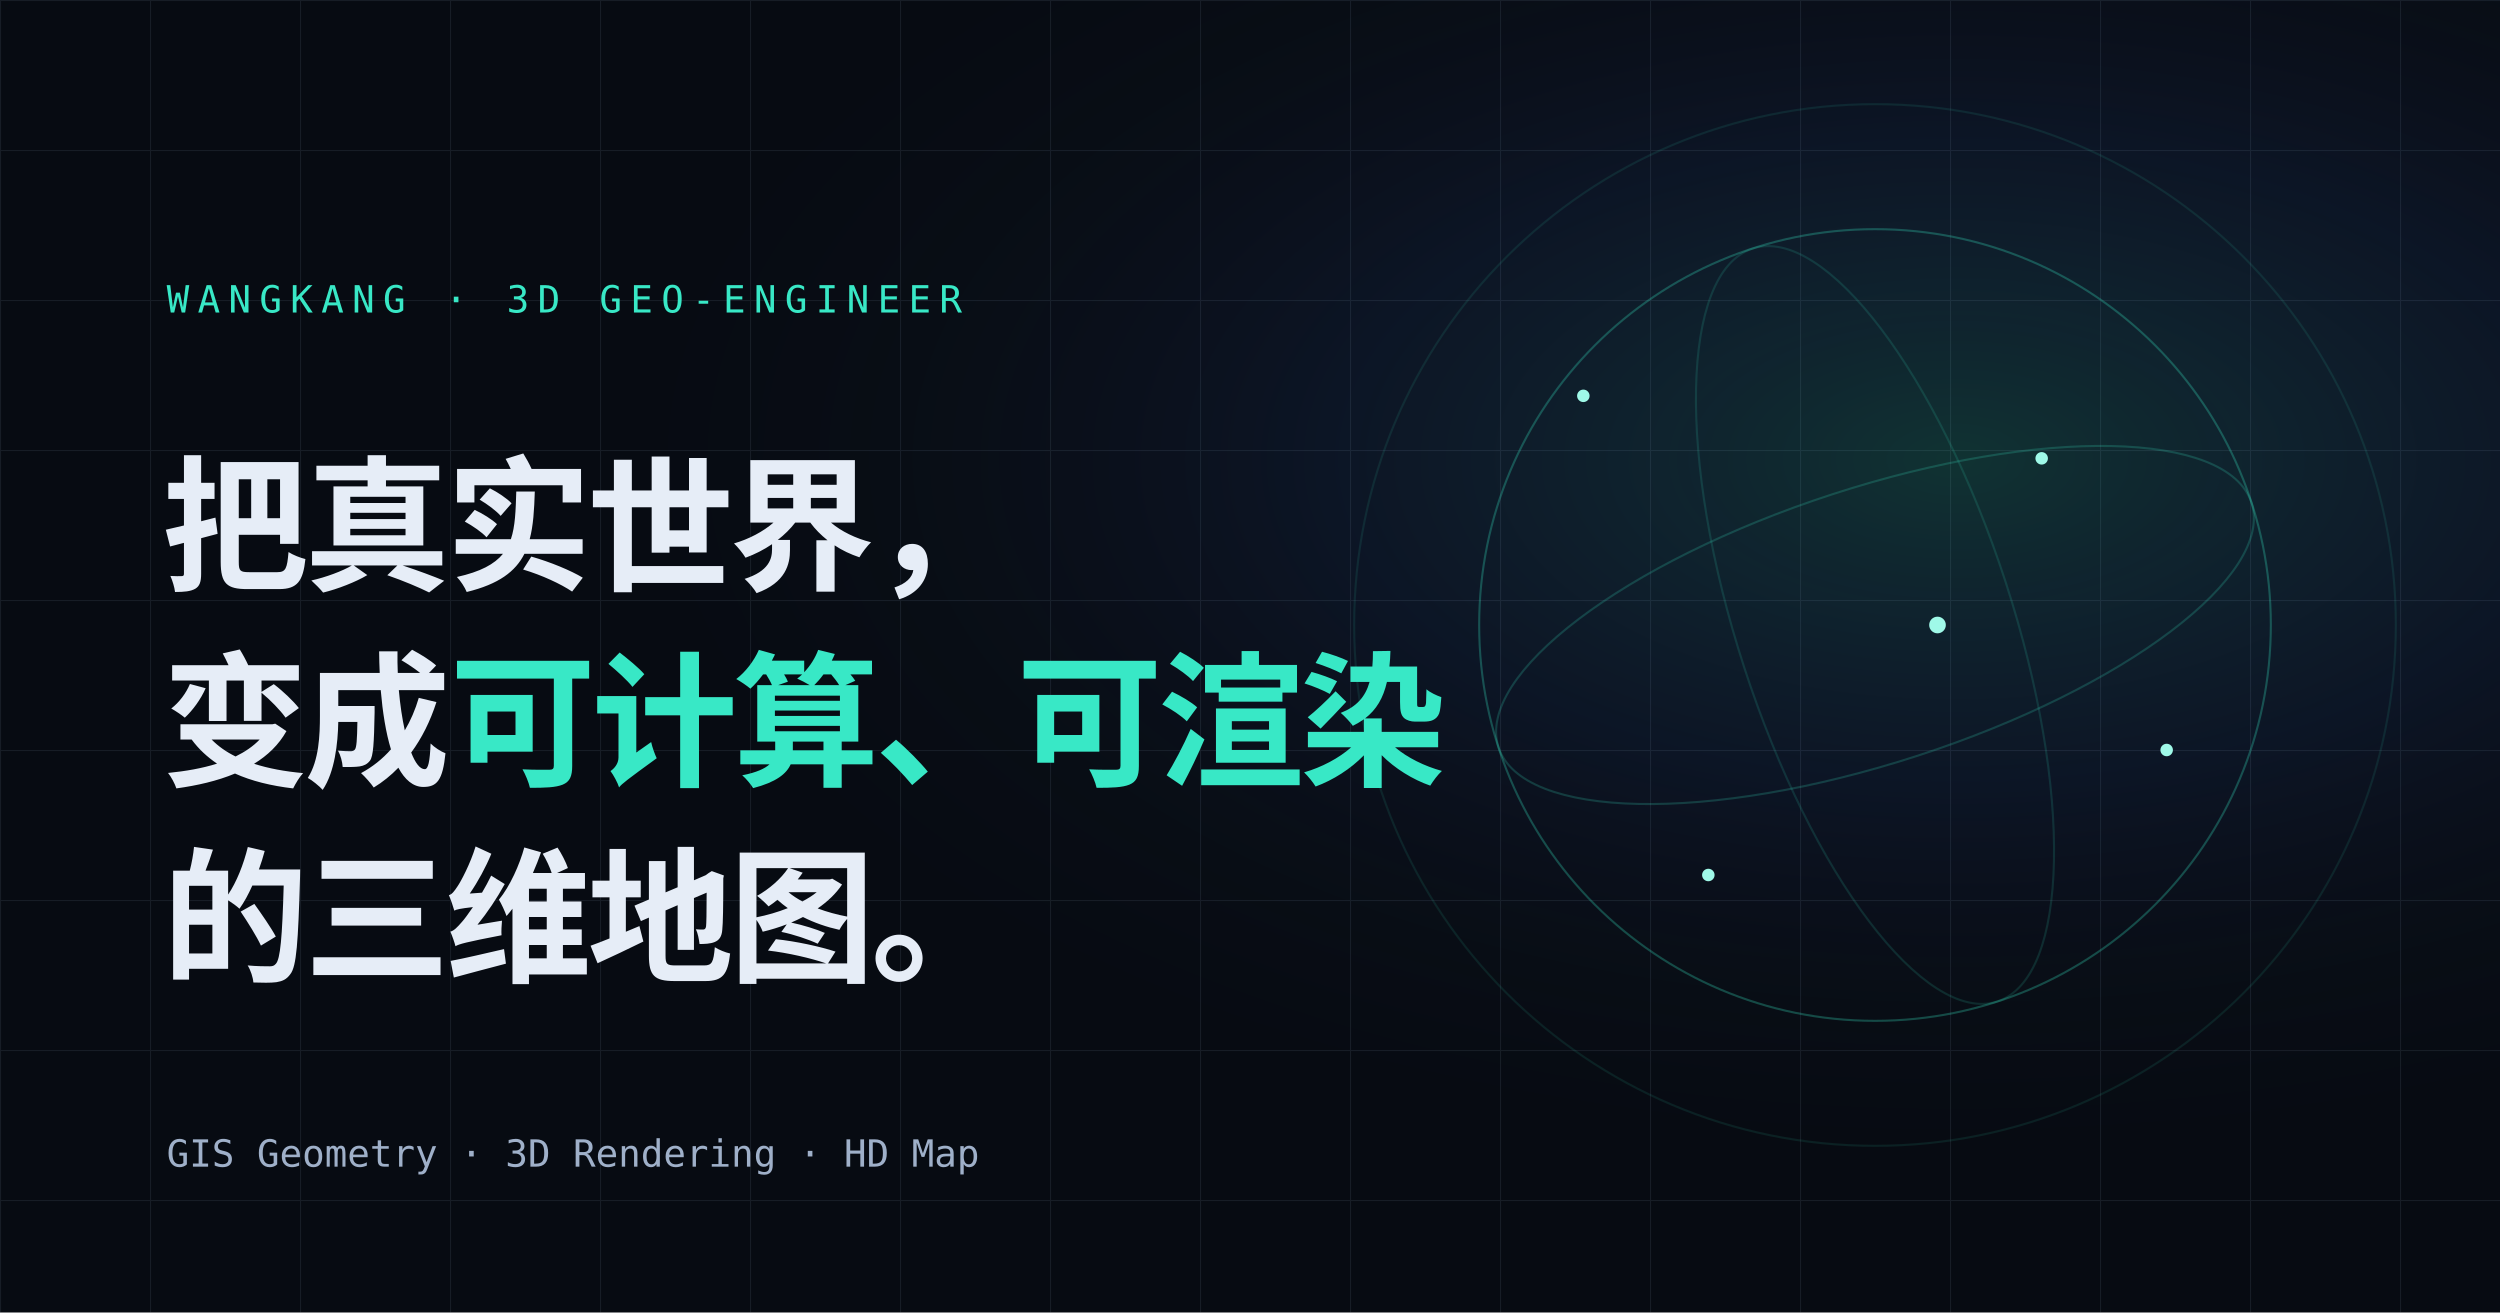
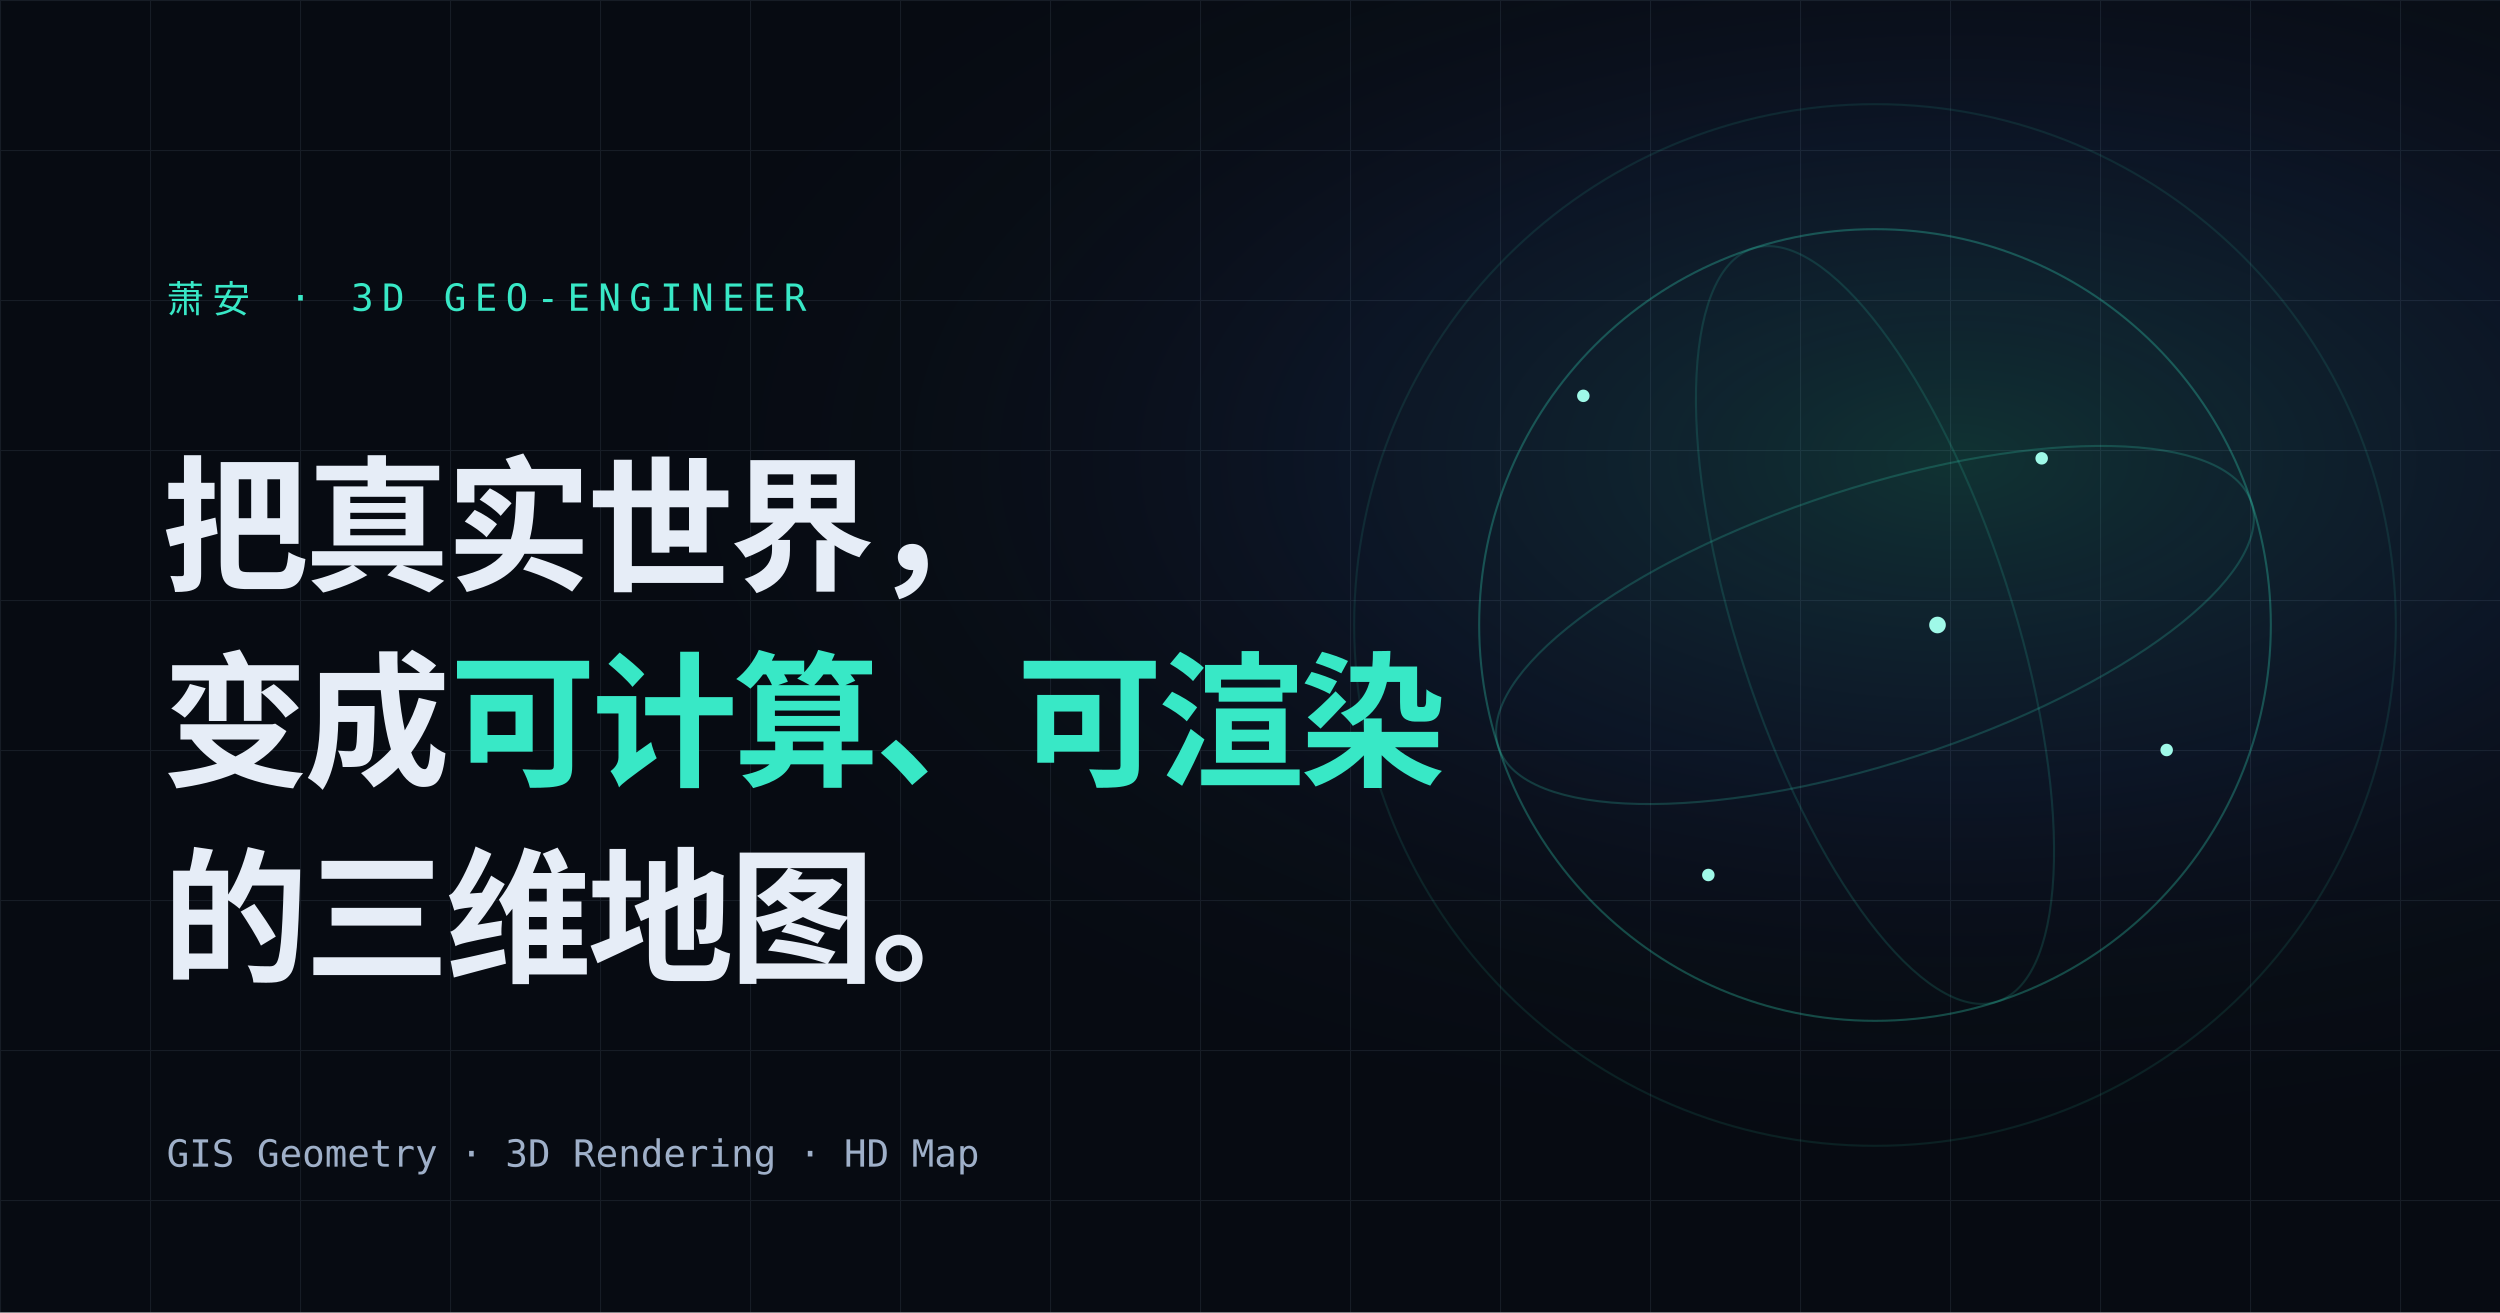
<svg xmlns="http://www.w3.org/2000/svg" width="1200" height="630" viewBox="0 0 1200 630">
  <defs>
    <radialGradient id="glow" cx="78%" cy="35%" r="55%">
      <stop offset="0" stop-color="#38e8c6" stop-opacity=".18" />
      <stop offset=".45" stop-color="#4c8dff" stop-opacity=".08" />
      <stop offset="1" stop-color="#070b12" stop-opacity="0" />
    </radialGradient>
    <pattern id="grid" width="72" height="72" patternUnits="userSpaceOnUse">
      <path d="M72 0H0V72" fill="none" stroke="#94a3b8" stroke-opacity=".12" stroke-width="1" />
    </pattern>
  </defs>
  <rect width="1200" height="630" fill="#070b12" />
  <rect width="1200" height="630" fill="url(#grid)" />
  <rect width="1200" height="630" fill="url(#glow)" />
  <g fill="none" stroke="#38e8c6">
    <circle cx="900" cy="300" r="190" stroke-opacity=".28" />
    <ellipse cx="900" cy="300" rx="190" ry="66" stroke-opacity=".2" transform="rotate(-18 900 300)" />
    <ellipse cx="900" cy="300" rx="66" ry="190" stroke-opacity=".14" transform="rotate(-18 900 300)" />
    <circle cx="900" cy="300" r="250" stroke-opacity=".1" />
  </g>
  <g fill="#9ff9e8">
    <circle cx="760" cy="190" r="3" />
    <circle cx="980" cy="220" r="3" />
    <circle cx="1040" cy="360" r="3" />
    <circle cx="820" cy="420" r="3" />
    <circle cx="930" cy="300" r="4" />
  </g>
  <g fill="#e6edf7" font-family="PingFang SC, Hiragino Sans GB, Microsoft YaHei, sans-serif">
-     <text x="80" y="150" fill="#38e8c6" font-family="SFMono-Regular, Menlo, monospace" font-size="18" letter-spacing="4">WANGKANG · 3D GEO-ENGINEER</text>
+     <text x="80" y="150" fill="#38e8c6" font-family="SFMono-Regular, Menlo, monospace" font-size="18" letter-spacing="4">萧安 · 3D GEO-ENGINEER</text>
    <text x="78" y="278" font-size="70" font-weight="600" letter-spacing="-2">把真实世界，</text>
    <text x="78" y="372" font-size="70" font-weight="600" letter-spacing="-2">变成<tspan fill="#38e8c6">可计算、可渲染</tspan>
    </text>
    <text x="78" y="466" font-size="70" font-weight="600" letter-spacing="-2">的三维地图。</text>
    <text x="80" y="560" fill="#9fb0c9" font-family="SFMono-Regular, Menlo, monospace" font-size="18">GIS Geometry · 3D Rendering · HD Map</text>
  </g>
</svg>
